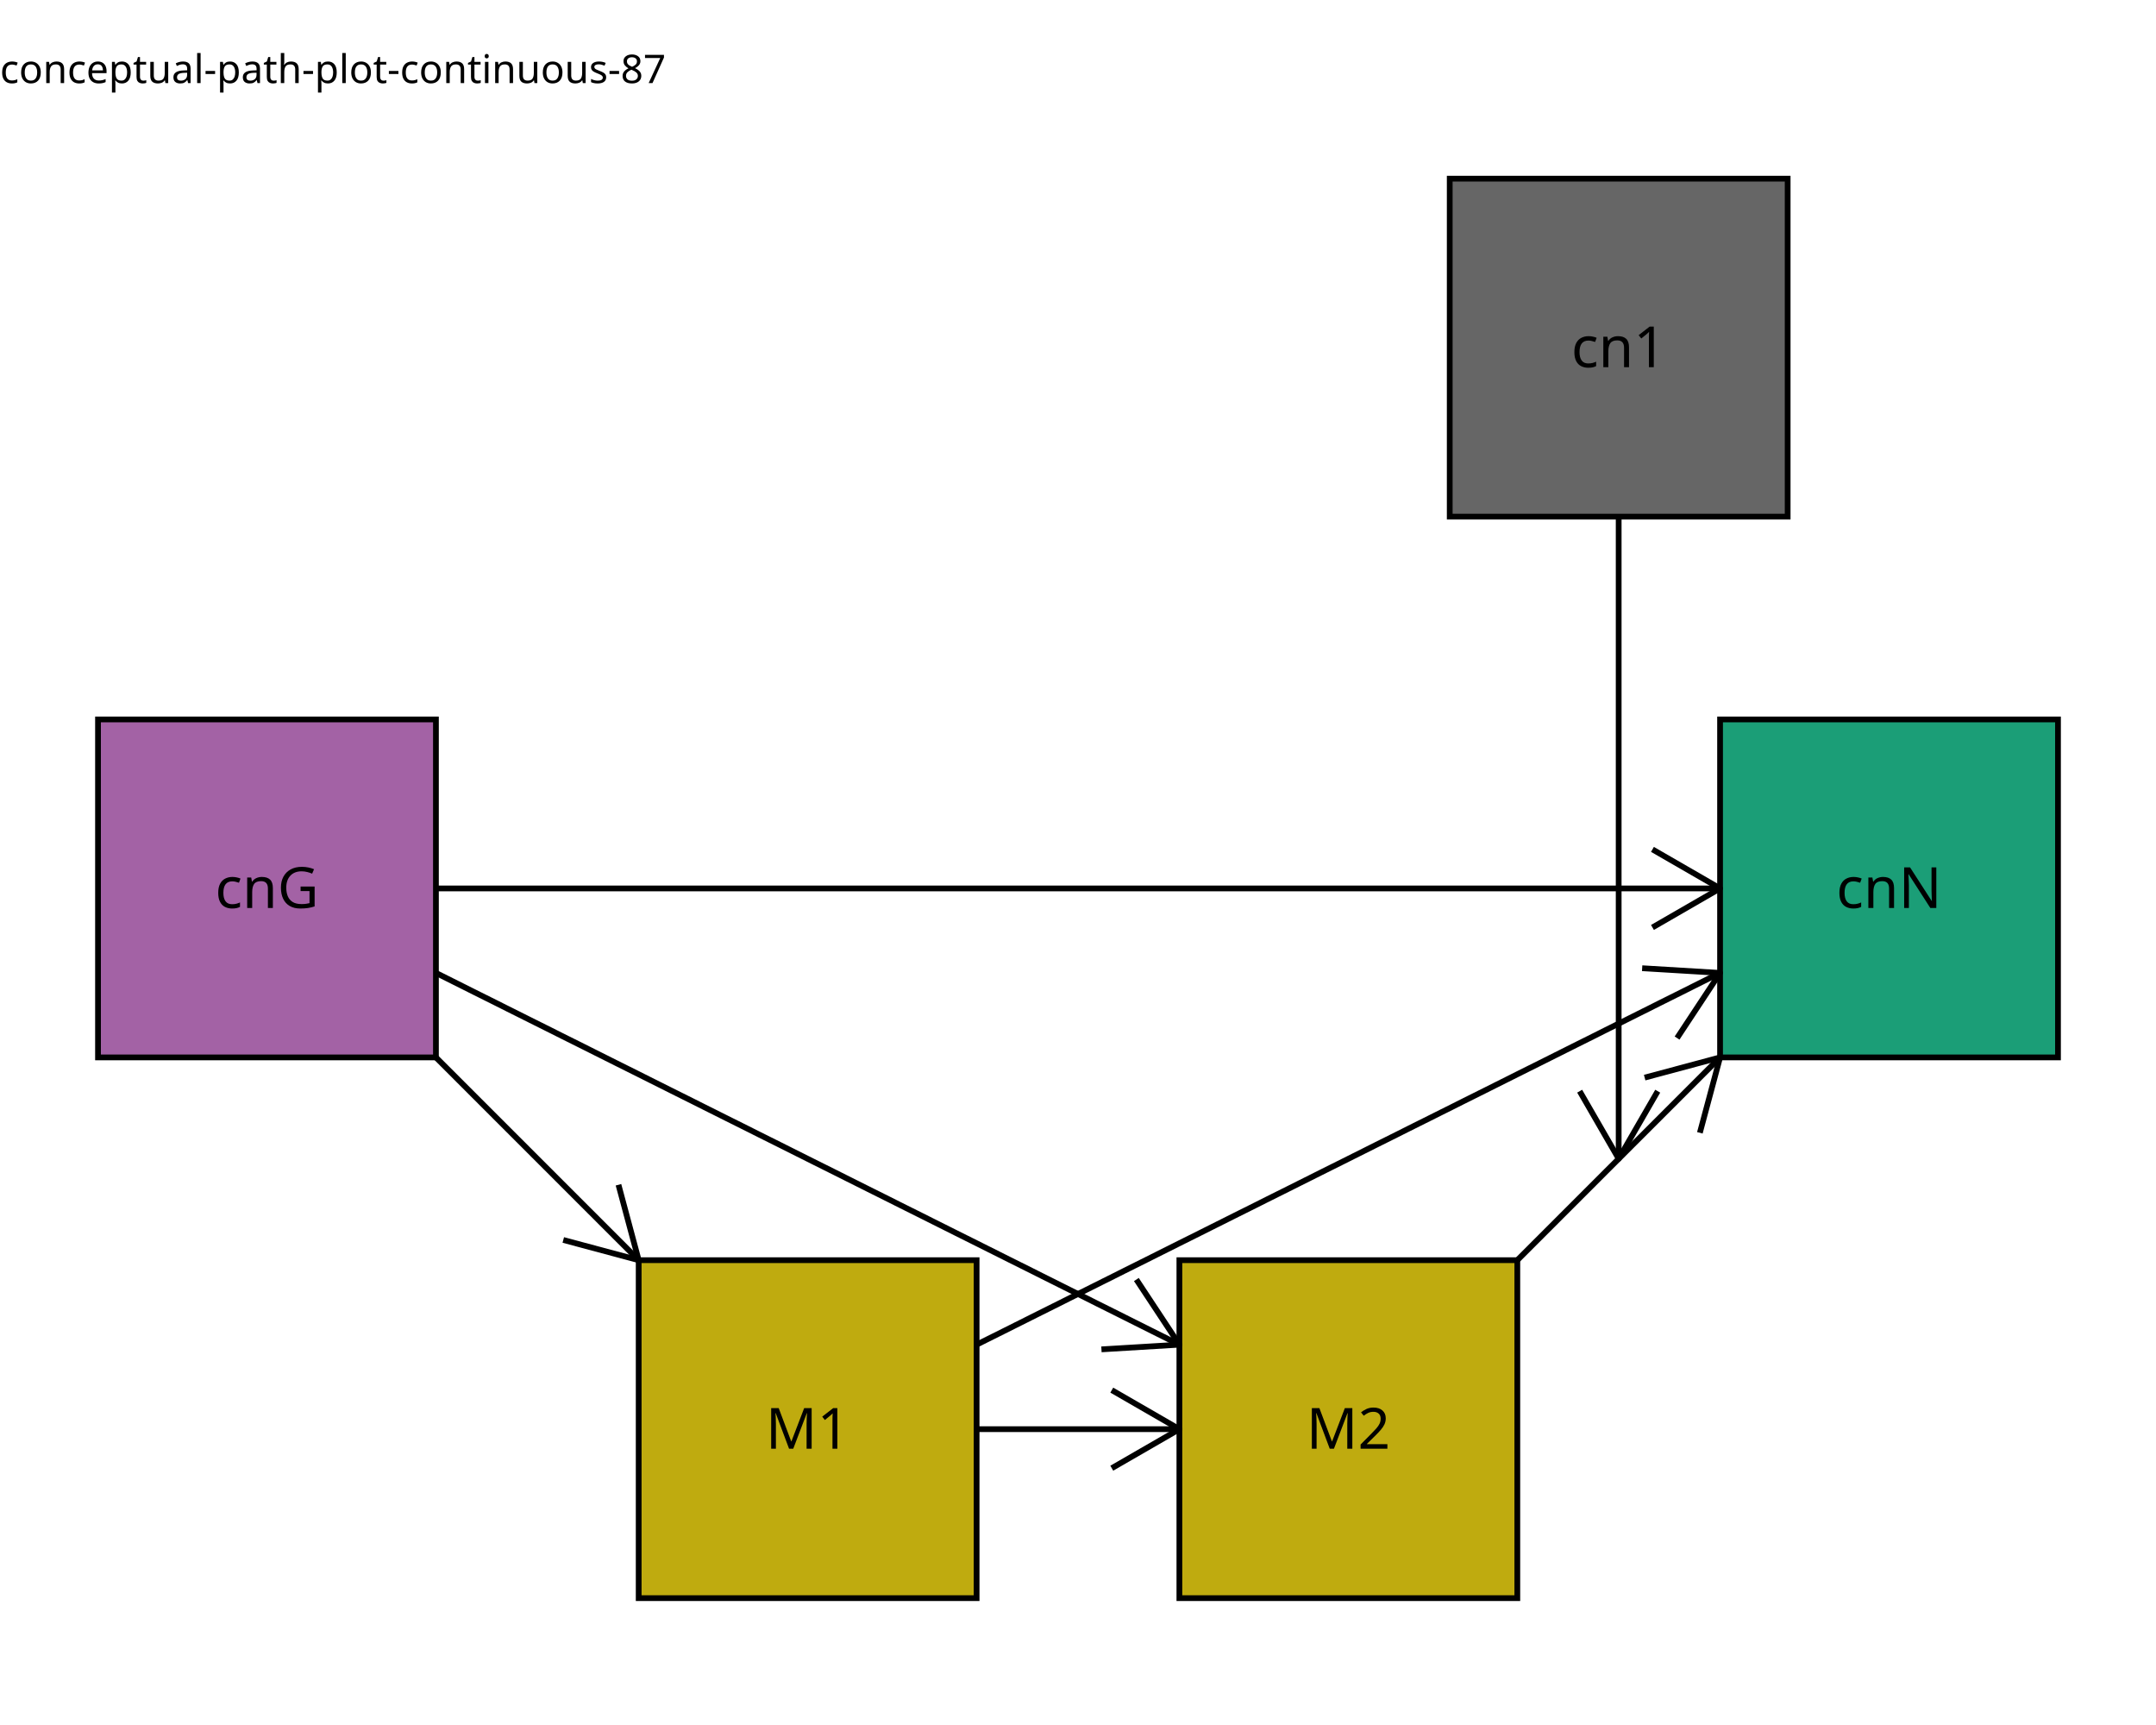
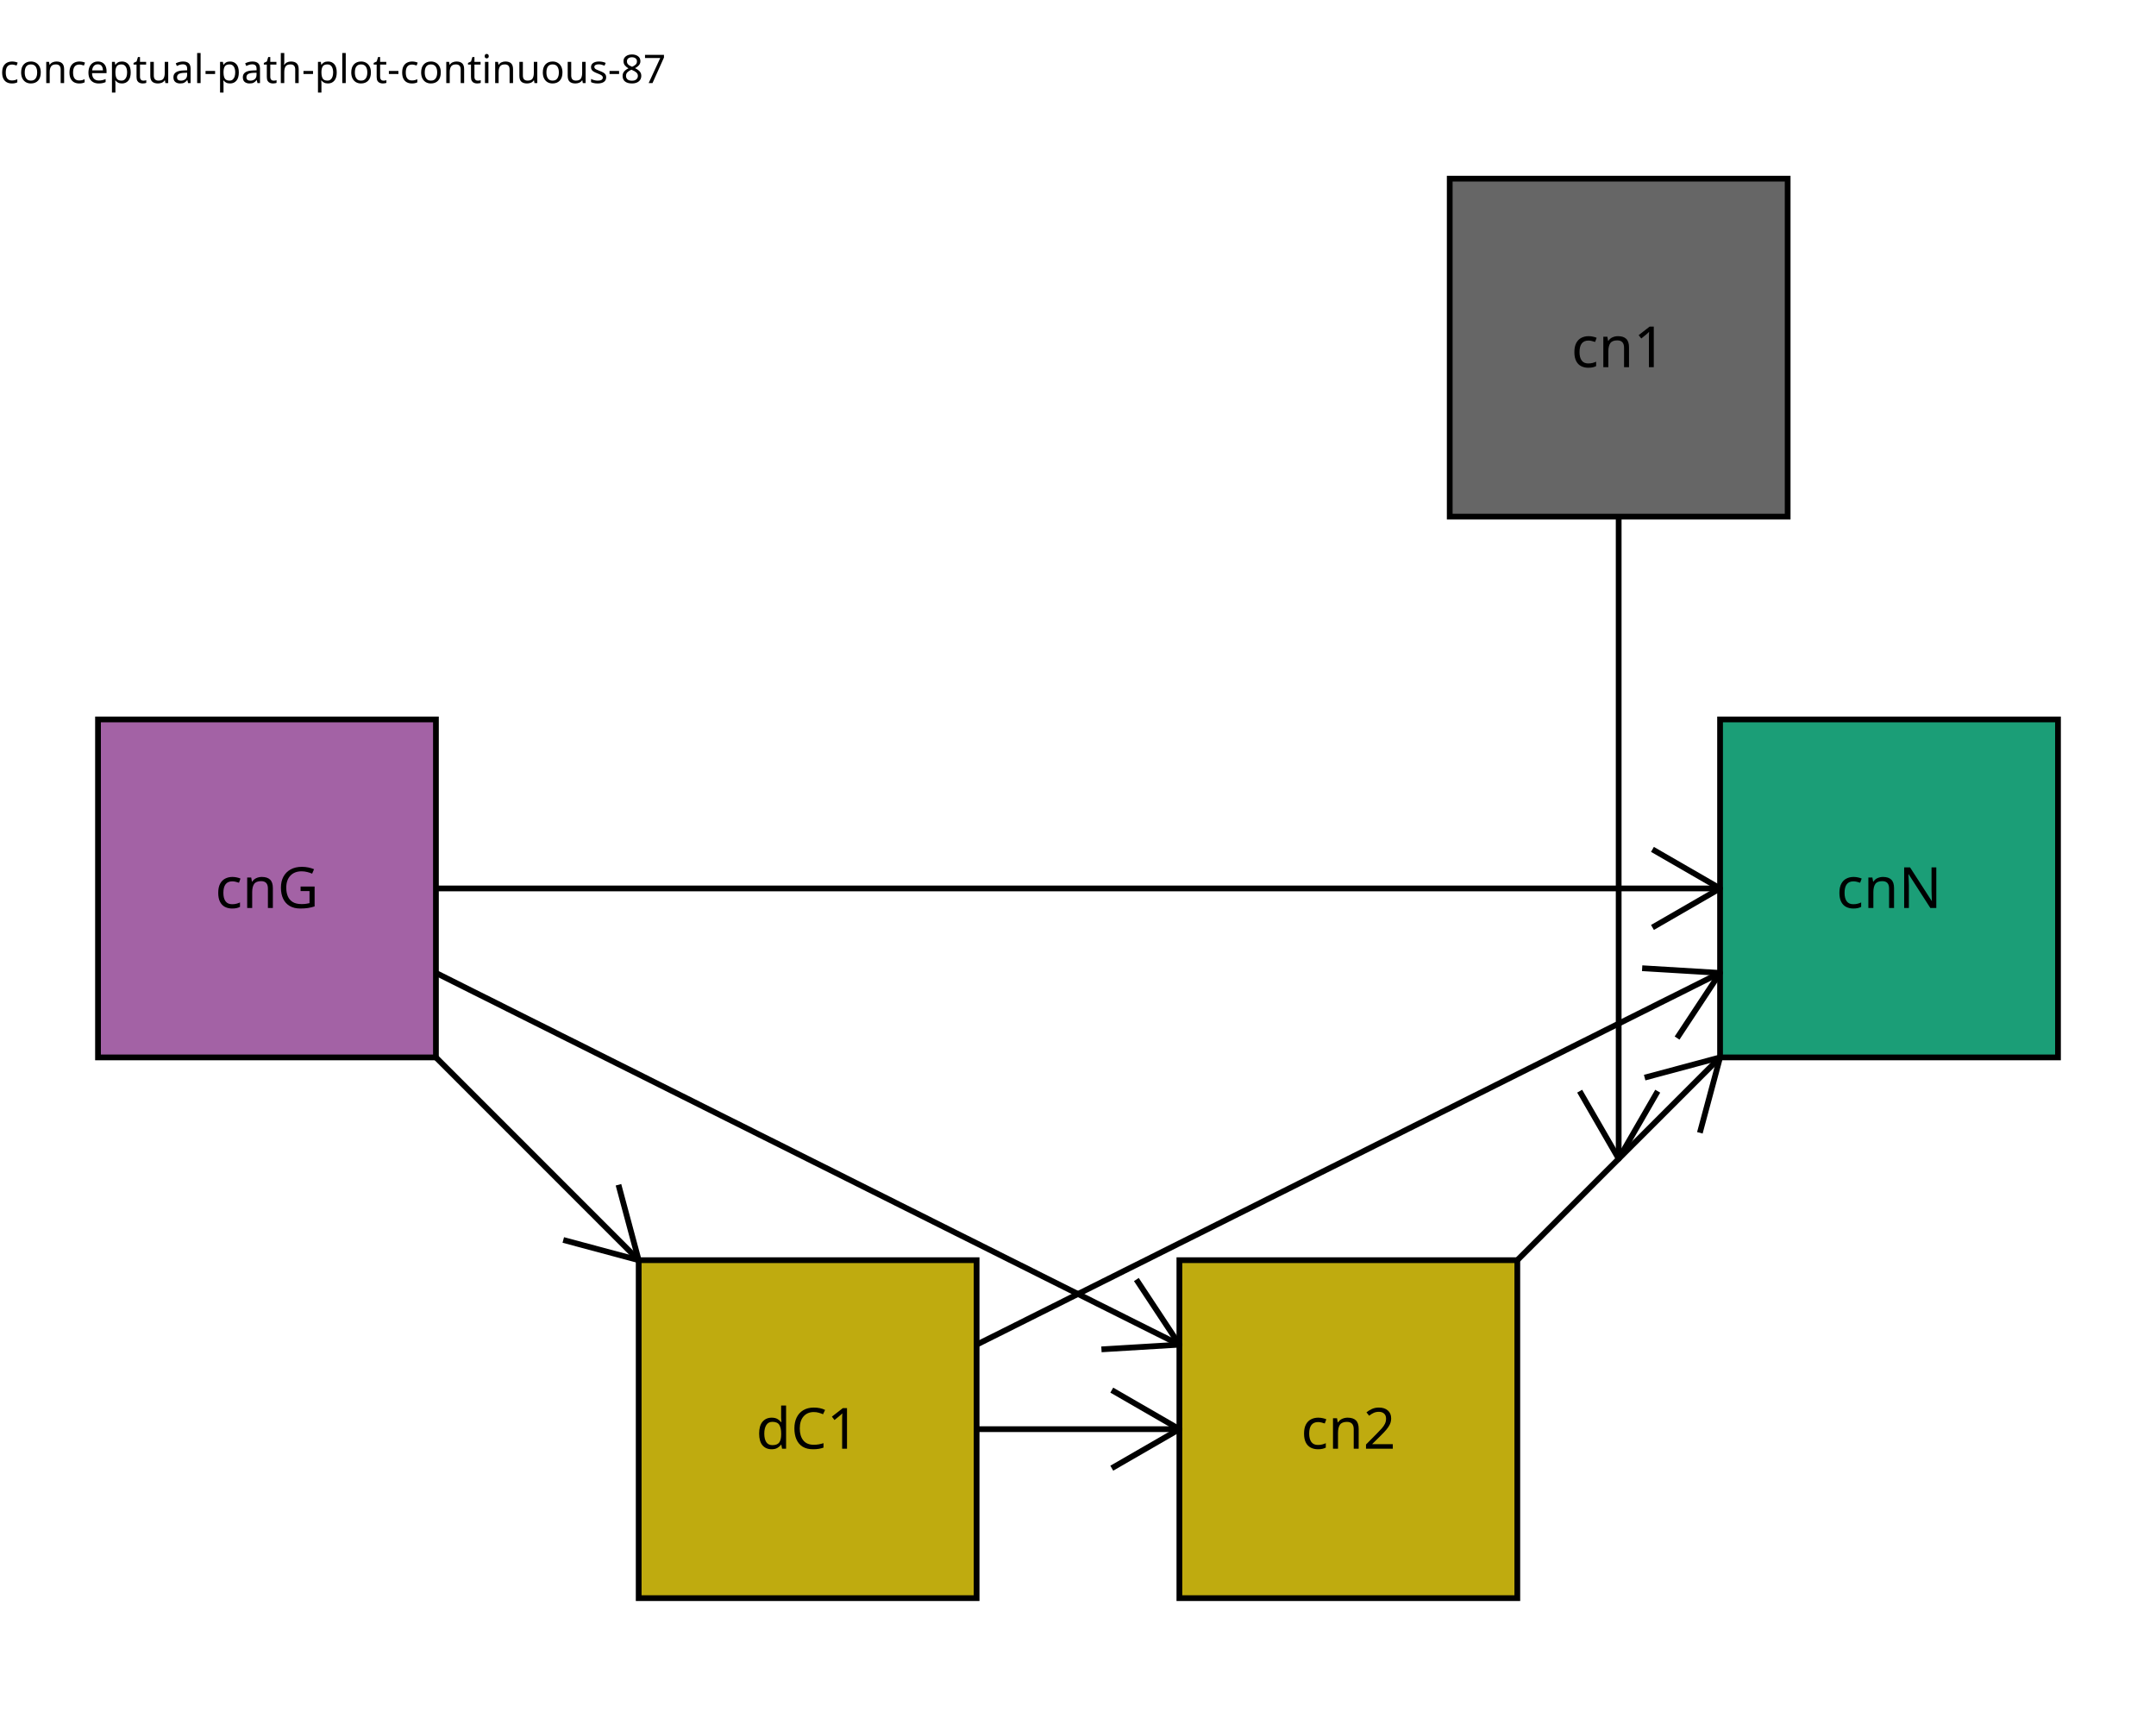
<svg xmlns="http://www.w3.org/2000/svg" class="svglite" data-engine-version="2.0" width="720.00pt" height="576.00pt" viewBox="0 0 720.00 576.00">
  <defs>
    <style type="text/css">
    .svglite line, .svglite polyline, .svglite polygon, .svglite path, .svglite rect, .svglite circle {
      fill: none;
      stroke: #000000;
      stroke-linecap: round;
      stroke-linejoin: round;
      stroke-miterlimit: 10.00;
    }
  </style>
  </defs>
  <rect width="100%" height="100%" style="stroke: none; fill: #FFFFFF;" />
  <defs>
    <clipPath id="cpMC4wMHw3MjAuMDB8MC4wMHw1NzYuMDA=">
      <rect x="0.00" y="0.00" width="720.00" height="576.00" />
    </clipPath>
  </defs>
  <g clip-path="url(#cpMC4wMHw3MjAuMDB8MC4wMHw1NzYuMDA=)">
</g>
  <defs>
    <clipPath id="cpMC4wMHw3MjAuMDB8MTguNjZ8NTU3LjM0">
      <rect x="0.00" y="18.66" width="720.00" height="538.68" />
    </clipPath>
  </defs>
  <g clip-path="url(#cpMC4wMHw3MjAuMDB8MTguNjZ8NTU3LjM0)">
    <rect x="0.00" y="18.66" width="720.00" height="538.68" style="stroke-width: 10.67; stroke: none;" />
  </g>
  <g clip-path="url(#cpMC4wMHw3MjAuMDB8MC4wMHw1NzYuMDA=)">
</g>
  <defs>
    <clipPath id="cpMC4wMHw3MjAuMDB8MzUuOTZ8NTU3LjM0">
      <rect x="0.00" y="35.96" width="720.00" height="521.38" />
    </clipPath>
  </defs>
  <g clip-path="url(#cpMC4wMHw3MjAuMDB8MzUuOTZ8NTU3LjM0)">
    <rect x="0.00" y="35.96" width="720.00" height="521.38" style="stroke-width: 10.67; stroke: none;" />
    <rect x="32.73" y="240.23" width="112.85" height="112.85" style="stroke-width: 1.92; stroke-linecap: butt; stroke-linejoin: miter; fill: #A362A5;" />
    <rect x="574.42" y="240.23" width="112.85" height="112.85" style="stroke-width: 1.92; stroke-linecap: butt; stroke-linejoin: miter; fill: #1B9E77;" />
    <rect x="213.29" y="420.79" width="112.85" height="112.85" style="stroke-width: 1.92; stroke-linecap: butt; stroke-linejoin: miter; fill: #BFAB0F;" />
    <rect x="393.86" y="420.79" width="112.85" height="112.85" style="stroke-width: 1.92; stroke-linecap: butt; stroke-linejoin: miter; fill: #BFAB0F;" />
    <rect x="484.14" y="59.66" width="112.85" height="112.85" style="stroke-width: 1.92; stroke-linecap: butt; stroke-linejoin: miter; fill: #666666;" />
    <rect x="484.14" y="330.51" width="112.85" height="112.85" style="stroke-width: 1.92; stroke: none; stroke-linecap: butt; stroke-linejoin: miter;" />
    <polyline points="145.58,296.65 149.34,296.65 154.81,296.65 160.28,296.65 165.76,296.65 171.23,296.65 176.70,296.65 182.17,296.65 187.64,296.65 193.11,296.65 198.59,296.65 204.06,296.65 209.53,296.65 215.00,296.65 220.47,296.65 225.94,296.65 231.42,296.65 236.89,296.65 242.36,296.65 247.83,296.65 253.30,296.65 258.77,296.65 264.25,296.65 269.72,296.65 275.19,296.65 280.66,296.65 286.13,296.65 291.60,296.65 297.08,296.65 302.55,296.65 308.02,296.65 313.49,296.65 318.96,296.65 324.43,296.65 329.91,296.65 335.38,296.65 340.85,296.65 346.32,296.65 351.79,296.65 357.26,296.65 362.74,296.65 368.21,296.65 373.68,296.65 379.15,296.65 384.62,296.65 390.09,296.65 395.57,296.65 401.04,296.65 406.51,296.65 411.98,296.65 417.45,296.65 422.92,296.65 428.40,296.65 433.87,296.65 439.34,296.65 444.81,296.65 450.28,296.65 455.75,296.65 461.23,296.65 466.70,296.65 472.17,296.65 477.64,296.65 483.11,296.65 488.58,296.65 494.06,296.65 499.53,296.65 505.00,296.65 510.47,296.65 515.94,296.65 521.41,296.65 526.89,296.65 532.36,296.65 537.83,296.65 543.30,296.65 548.77,296.65 554.24,296.65 559.72,296.65 565.19,296.65 570.66,296.65 574.42,296.65 " style="stroke-width: 1.92; stroke-linecap: butt;" />
    <polyline points="551.84,309.69 574.42,296.65 551.84,283.62 " style="stroke-width: 1.92; stroke-linecap: butt;" />
    <polyline points="145.58,353.08 145.69,353.19 147.52,355.02 149.34,356.84 151.17,358.66 152.99,360.49 154.81,362.31 156.64,364.14 158.46,365.96 160.28,367.78 162.11,369.61 163.93,371.43 165.76,373.26 167.58,375.08 169.40,376.90 171.23,378.73 173.05,380.55 174.88,382.37 176.70,384.20 178.52,386.02 180.35,387.85 182.17,389.67 184.00,391.49 185.82,393.32 187.64,395.14 189.47,396.97 191.29,398.79 193.11,400.61 194.94,402.44 196.76,404.26 198.59,406.08 200.41,407.91 202.23,409.73 204.06,411.56 205.88,413.38 207.71,415.20 209.53,417.03 211.35,418.85 213.18,420.68 213.29,420.79 " style="stroke-width: 1.92; stroke-linecap: butt;" />
    <polyline points="188.11,414.04 213.29,420.79 206.54,395.61 " style="stroke-width: 1.92; stroke-linecap: butt;" />
    <polyline points="145.58,324.87 147.52,325.83 151.17,327.66 154.81,329.48 158.46,331.31 162.11,333.13 165.76,334.95 169.40,336.78 173.05,338.60 176.70,340.43 180.35,342.25 184.00,344.07 187.64,345.90 191.29,347.72 194.94,349.54 198.59,351.37 202.23,353.19 205.88,355.02 209.53,356.84 213.18,358.66 216.83,360.49 220.47,362.31 224.12,364.14 227.77,365.96 231.42,367.78 235.06,369.61 238.71,371.43 242.36,373.26 246.01,375.08 249.66,376.90 253.30,378.73 256.95,380.55 260.60,382.37 264.25,384.20 267.89,386.02 271.54,387.85 275.19,389.67 278.84,391.49 282.49,393.32 286.13,395.14 289.78,396.97 293.43,398.79 297.08,400.61 300.72,402.44 304.37,404.26 308.02,406.08 311.67,407.91 315.31,409.73 318.96,411.56 322.61,413.38 326.26,415.20 329.91,417.03 333.55,418.85 337.20,420.68 340.85,422.50 344.50,424.32 348.14,426.15 351.79,427.97 355.44,429.80 359.09,431.62 362.74,433.44 366.38,435.27 370.03,437.09 373.68,438.91 377.33,440.74 380.97,442.56 384.62,444.39 388.27,446.21 391.92,448.03 393.86,449.00 " style="stroke-width: 1.92; stroke-linecap: butt;" />
    <polyline points="367.83,450.57 393.86,449.00 379.49,427.25 " style="stroke-width: 1.92; stroke-linecap: butt;" />
    <polyline points="326.14,449.00 328.08,448.03 331.73,446.21 335.38,444.39 339.03,442.56 342.67,440.74 346.32,438.91 349.97,437.09 353.62,435.27 357.26,433.44 360.91,431.62 364.56,429.80 368.21,427.97 371.86,426.15 375.50,424.32 379.15,422.50 382.80,420.68 386.45,418.85 390.09,417.03 393.74,415.20 397.39,413.38 401.04,411.56 404.69,409.73 408.33,407.91 411.98,406.08 415.63,404.26 419.28,402.44 422.92,400.61 426.57,398.79 430.22,396.97 433.87,395.14 437.51,393.32 441.16,391.49 444.81,389.67 448.46,387.85 452.11,386.02 455.75,384.20 459.40,382.37 463.05,380.55 466.70,378.73 470.34,376.90 473.99,375.08 477.64,373.26 481.29,371.43 484.94,369.61 488.58,367.78 492.23,365.96 495.88,364.14 499.53,362.31 503.17,360.49 506.82,358.66 510.47,356.84 514.12,355.02 517.77,353.19 521.41,351.37 525.06,349.54 528.71,347.72 532.36,345.90 536.00,344.07 539.65,342.25 543.30,340.43 546.95,338.60 550.60,336.78 554.24,334.95 557.89,333.13 561.54,331.31 565.19,329.48 568.83,327.66 572.48,325.83 574.42,324.87 " style="stroke-width: 1.92; stroke-linecap: butt;" />
    <polyline points="560.06,346.62 574.42,324.87 548.40,323.30 " style="stroke-width: 1.92; stroke-linecap: butt;" />
    <polyline points="326.14,477.22 326.26,477.22 328.08,477.22 329.91,477.22 331.73,477.22 333.55,477.22 335.38,477.22 337.20,477.22 339.03,477.22 340.85,477.22 342.67,477.22 344.50,477.22 346.32,477.22 348.14,477.22 349.97,477.22 351.79,477.22 353.62,477.22 355.44,477.22 357.26,477.22 359.09,477.22 360.91,477.22 362.74,477.22 364.56,477.22 366.38,477.22 368.21,477.22 370.03,477.22 371.86,477.22 373.68,477.22 375.50,477.22 377.33,477.22 379.15,477.22 380.97,477.22 382.80,477.22 384.62,477.22 386.45,477.22 388.27,477.22 390.09,477.22 391.92,477.22 393.74,477.22 393.86,477.22 " style="stroke-width: 1.92; stroke-linecap: butt;" />
    <polyline points="371.28,490.25 393.86,477.22 371.28,464.18 " style="stroke-width: 1.92; stroke-linecap: butt;" />
    <polyline points="506.82,420.68 508.65,418.85 510.47,417.03 512.29,415.20 514.12,413.38 515.94,411.56 517.77,409.73 519.59,407.91 521.41,406.08 523.24,404.26 525.06,402.44 526.89,400.61 528.71,398.79 530.53,396.97 532.36,395.14 534.18,393.32 536.00,391.49 537.83,389.67 539.65,387.85 541.48,386.02 543.30,384.20 545.12,382.37 546.95,380.55 548.77,378.73 550.60,376.90 552.42,375.08 554.24,373.26 556.07,371.43 557.89,369.61 559.72,367.78 561.54,365.96 563.36,364.14 565.19,362.31 567.01,360.49 568.83,358.66 570.66,356.84 572.48,355.02 574.31,353.19 574.42,353.08 " style="stroke-width: 1.92; stroke-linecap: butt;" />
    <polyline points="567.67,378.26 574.42,353.08 549.24,359.83 " style="stroke-width: 1.92; stroke-linecap: butt;" />
    <polyline points="540.56,172.51 540.56,173.54 540.56,176.28 540.56,179.01 540.56,181.75 540.56,184.48 540.56,187.22 540.56,189.95 540.56,192.69 540.56,195.43 540.56,198.16 540.56,200.90 540.56,203.63 540.56,206.37 540.56,209.11 540.56,211.84 540.56,214.58 540.56,217.31 540.56,220.05 540.56,222.78 540.56,225.52 540.56,228.26 540.56,230.99 540.56,233.73 540.56,236.46 540.56,239.20 540.56,241.94 540.56,244.67 540.56,247.41 540.56,250.14 540.56,252.88 540.56,255.61 540.56,258.35 540.56,261.09 540.56,263.82 540.56,266.56 540.56,269.29 540.56,272.03 540.56,274.77 540.56,277.50 540.56,280.24 540.56,282.97 540.56,285.71 540.56,288.44 540.56,291.18 540.56,293.92 540.56,296.65 540.56,299.39 540.56,302.12 540.56,304.86 540.56,307.60 540.56,310.33 540.56,313.07 540.56,315.80 540.56,318.54 540.56,321.27 540.56,324.01 540.56,326.75 540.56,329.48 540.56,332.22 540.56,334.95 540.56,337.69 540.56,340.43 540.56,343.16 540.56,345.90 540.56,348.63 540.56,351.37 540.56,354.10 540.56,356.84 540.56,359.58 540.56,362.31 540.56,365.05 540.56,367.78 540.56,370.52 540.56,373.26 540.56,375.99 540.56,378.73 540.56,381.46 540.56,384.20 540.56,386.93 " style="stroke-width: 1.92; stroke-linecap: butt;" />
    <polyline points="527.53,364.36 540.56,386.93 553.60,364.36 " style="stroke-width: 1.92; stroke-linecap: butt;" />
    <text x="89.15" y="303.18" text-anchor="middle" style="font-size: 18.97px; font-family: sans;" textLength="34.80px" lengthAdjust="spacingAndGlyphs">cnG</text>
    <text x="630.85" y="303.18" text-anchor="middle" style="font-size: 18.97px; font-family: sans;" textLength="33.74px" lengthAdjust="spacingAndGlyphs">cnN</text>
-     <text x="269.72" y="483.74" text-anchor="middle" style="font-size: 18.97px; font-family: sans;" textLength="26.36px" lengthAdjust="spacingAndGlyphs">M1</text>
-     <text x="450.28" y="483.74" text-anchor="middle" style="font-size: 18.97px; font-family: sans;" textLength="26.36px" lengthAdjust="spacingAndGlyphs">M2</text>
+     <text x="269.72" y="483.74" text-anchor="middle" style="font-size: 18.97px; font-family: sans;" textLength="34.80px" lengthAdjust="spacingAndGlyphs">dC1</text>
+     <text x="450.28" y="483.74" text-anchor="middle" style="font-size: 18.97px; font-family: sans;" textLength="30.59px" lengthAdjust="spacingAndGlyphs">cn2</text>
    <text x="540.56" y="122.61" text-anchor="middle" style="font-size: 18.97px; font-family: sans;" textLength="30.59px" lengthAdjust="spacingAndGlyphs">cn1</text>
  </g>
  <g clip-path="url(#cpMC4wMHw3MjAuMDB8MC4wMHw1NzYuMDA=)">
    <text x="0.00" y="27.74" style="font-size: 13.20px; font-family: sans;" textLength="206.96px" lengthAdjust="spacingAndGlyphs">conceptual-path-plot-continuous-87</text>
  </g>
</svg>
